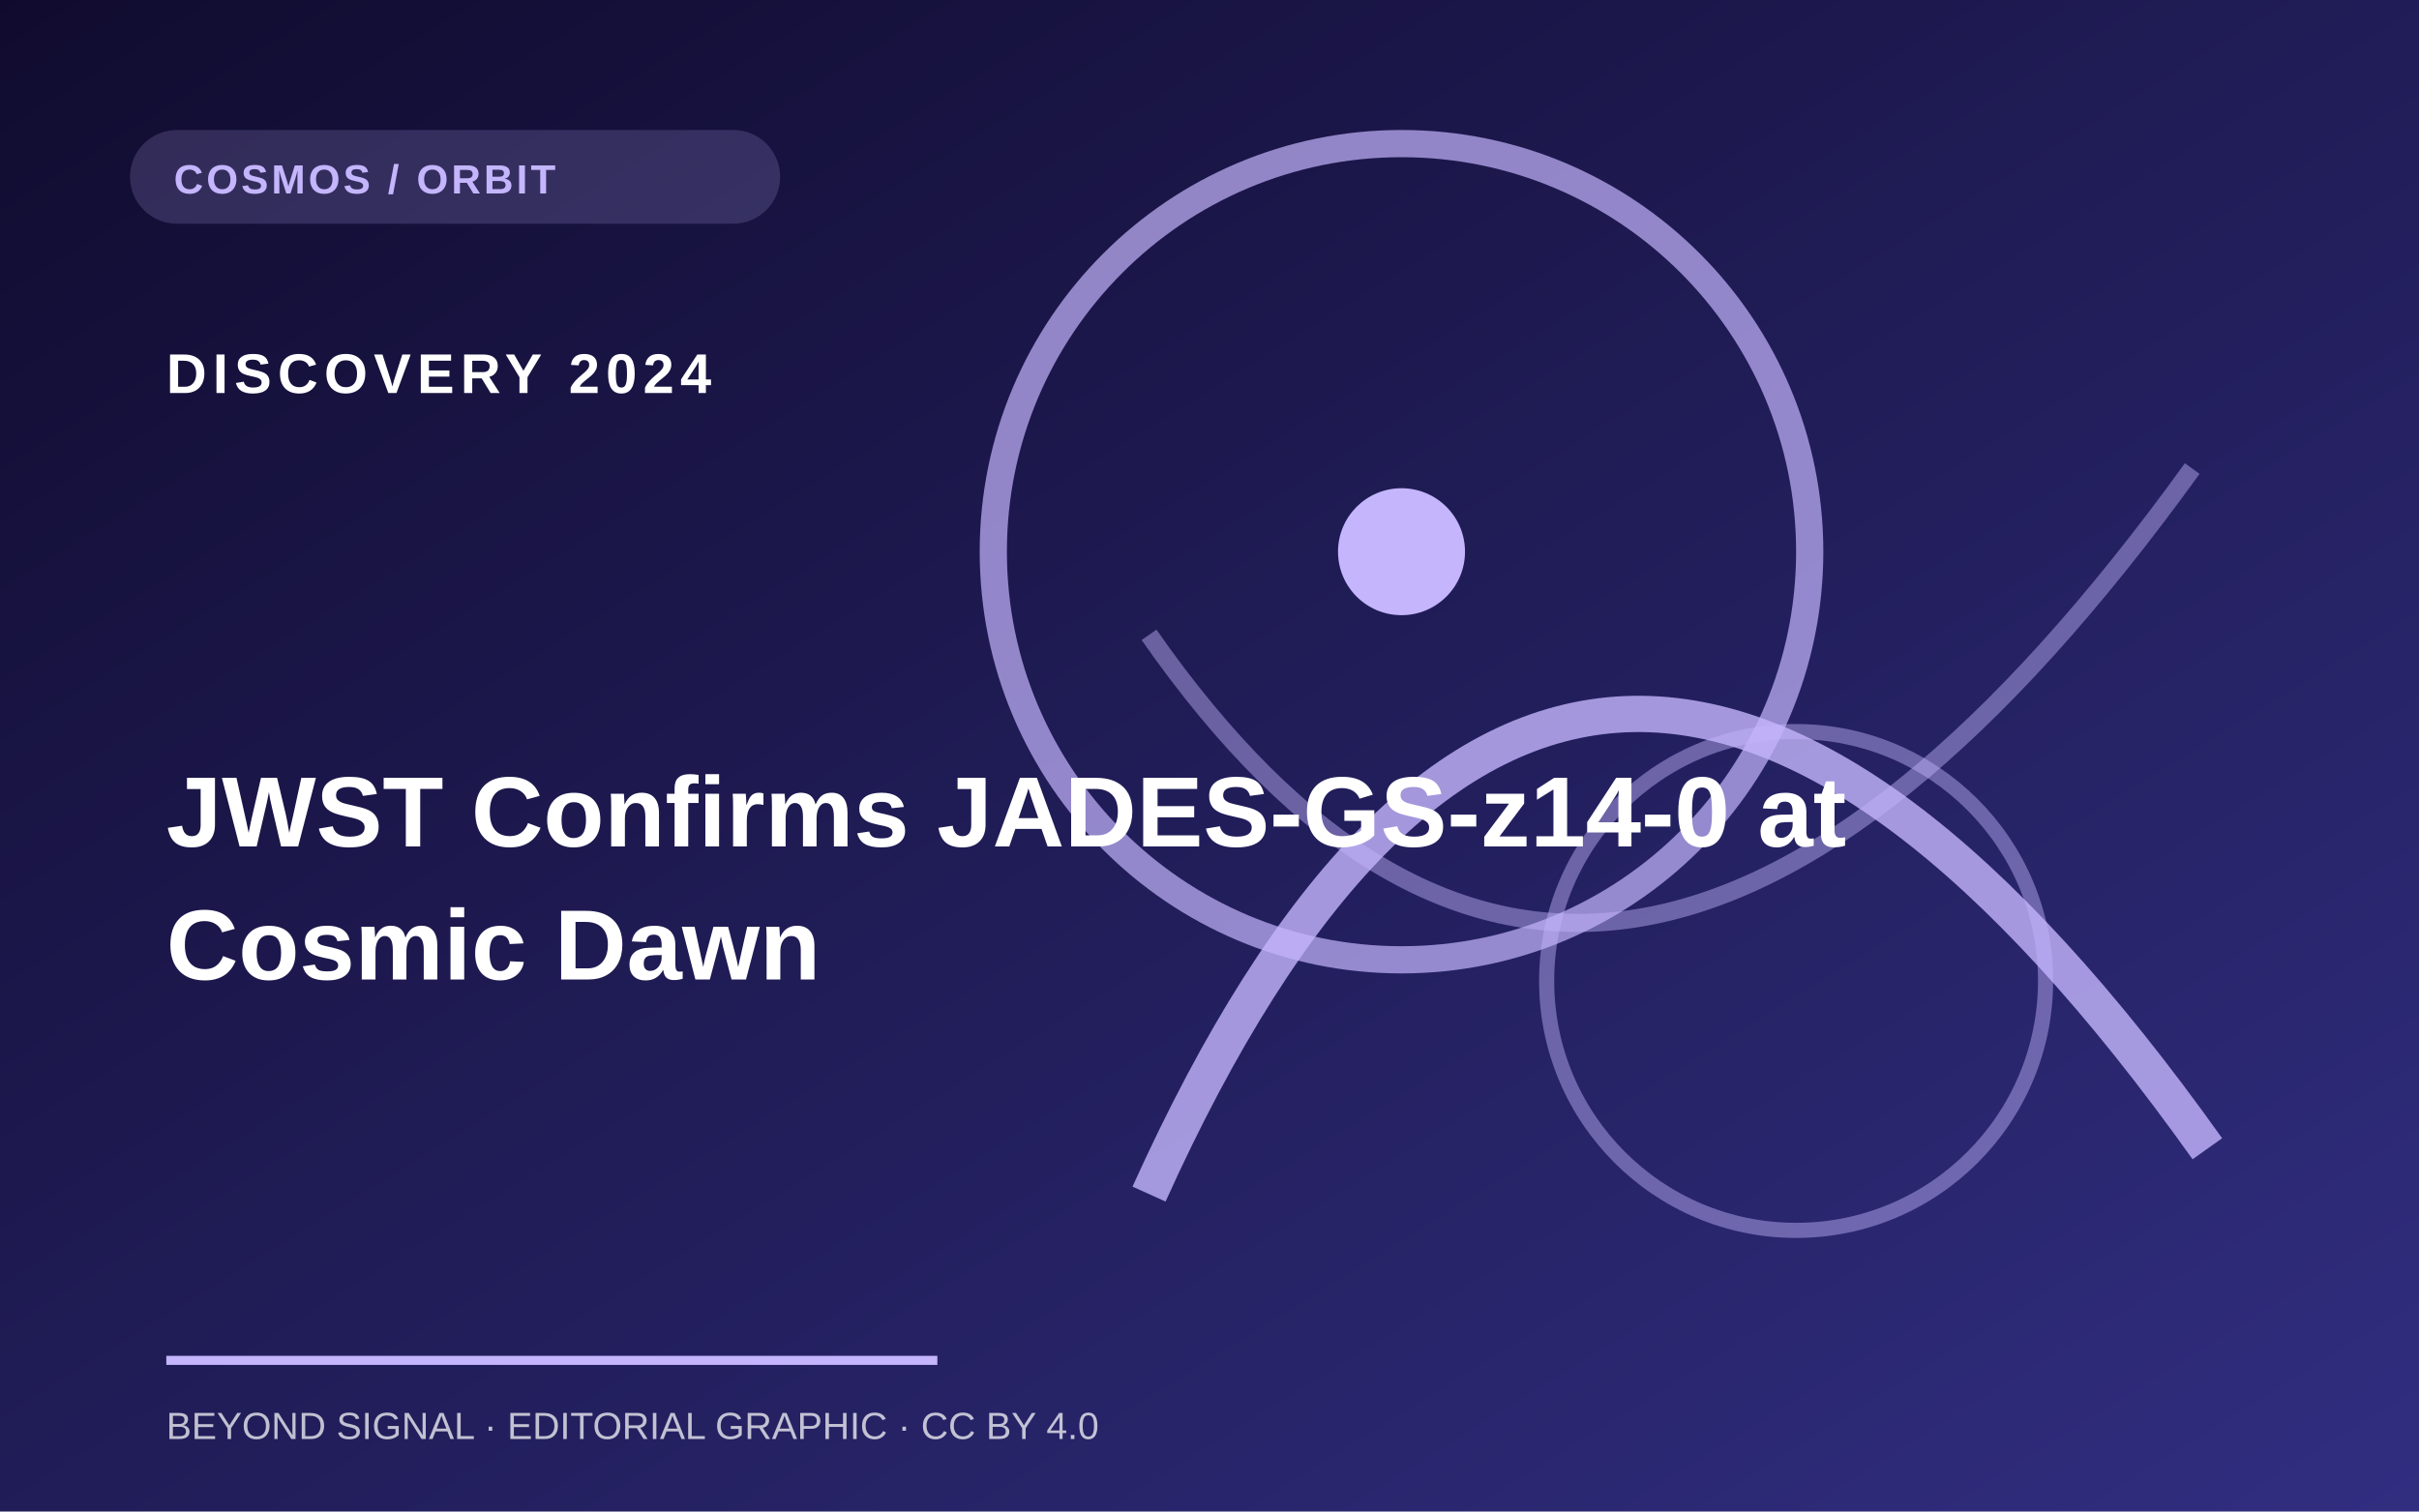
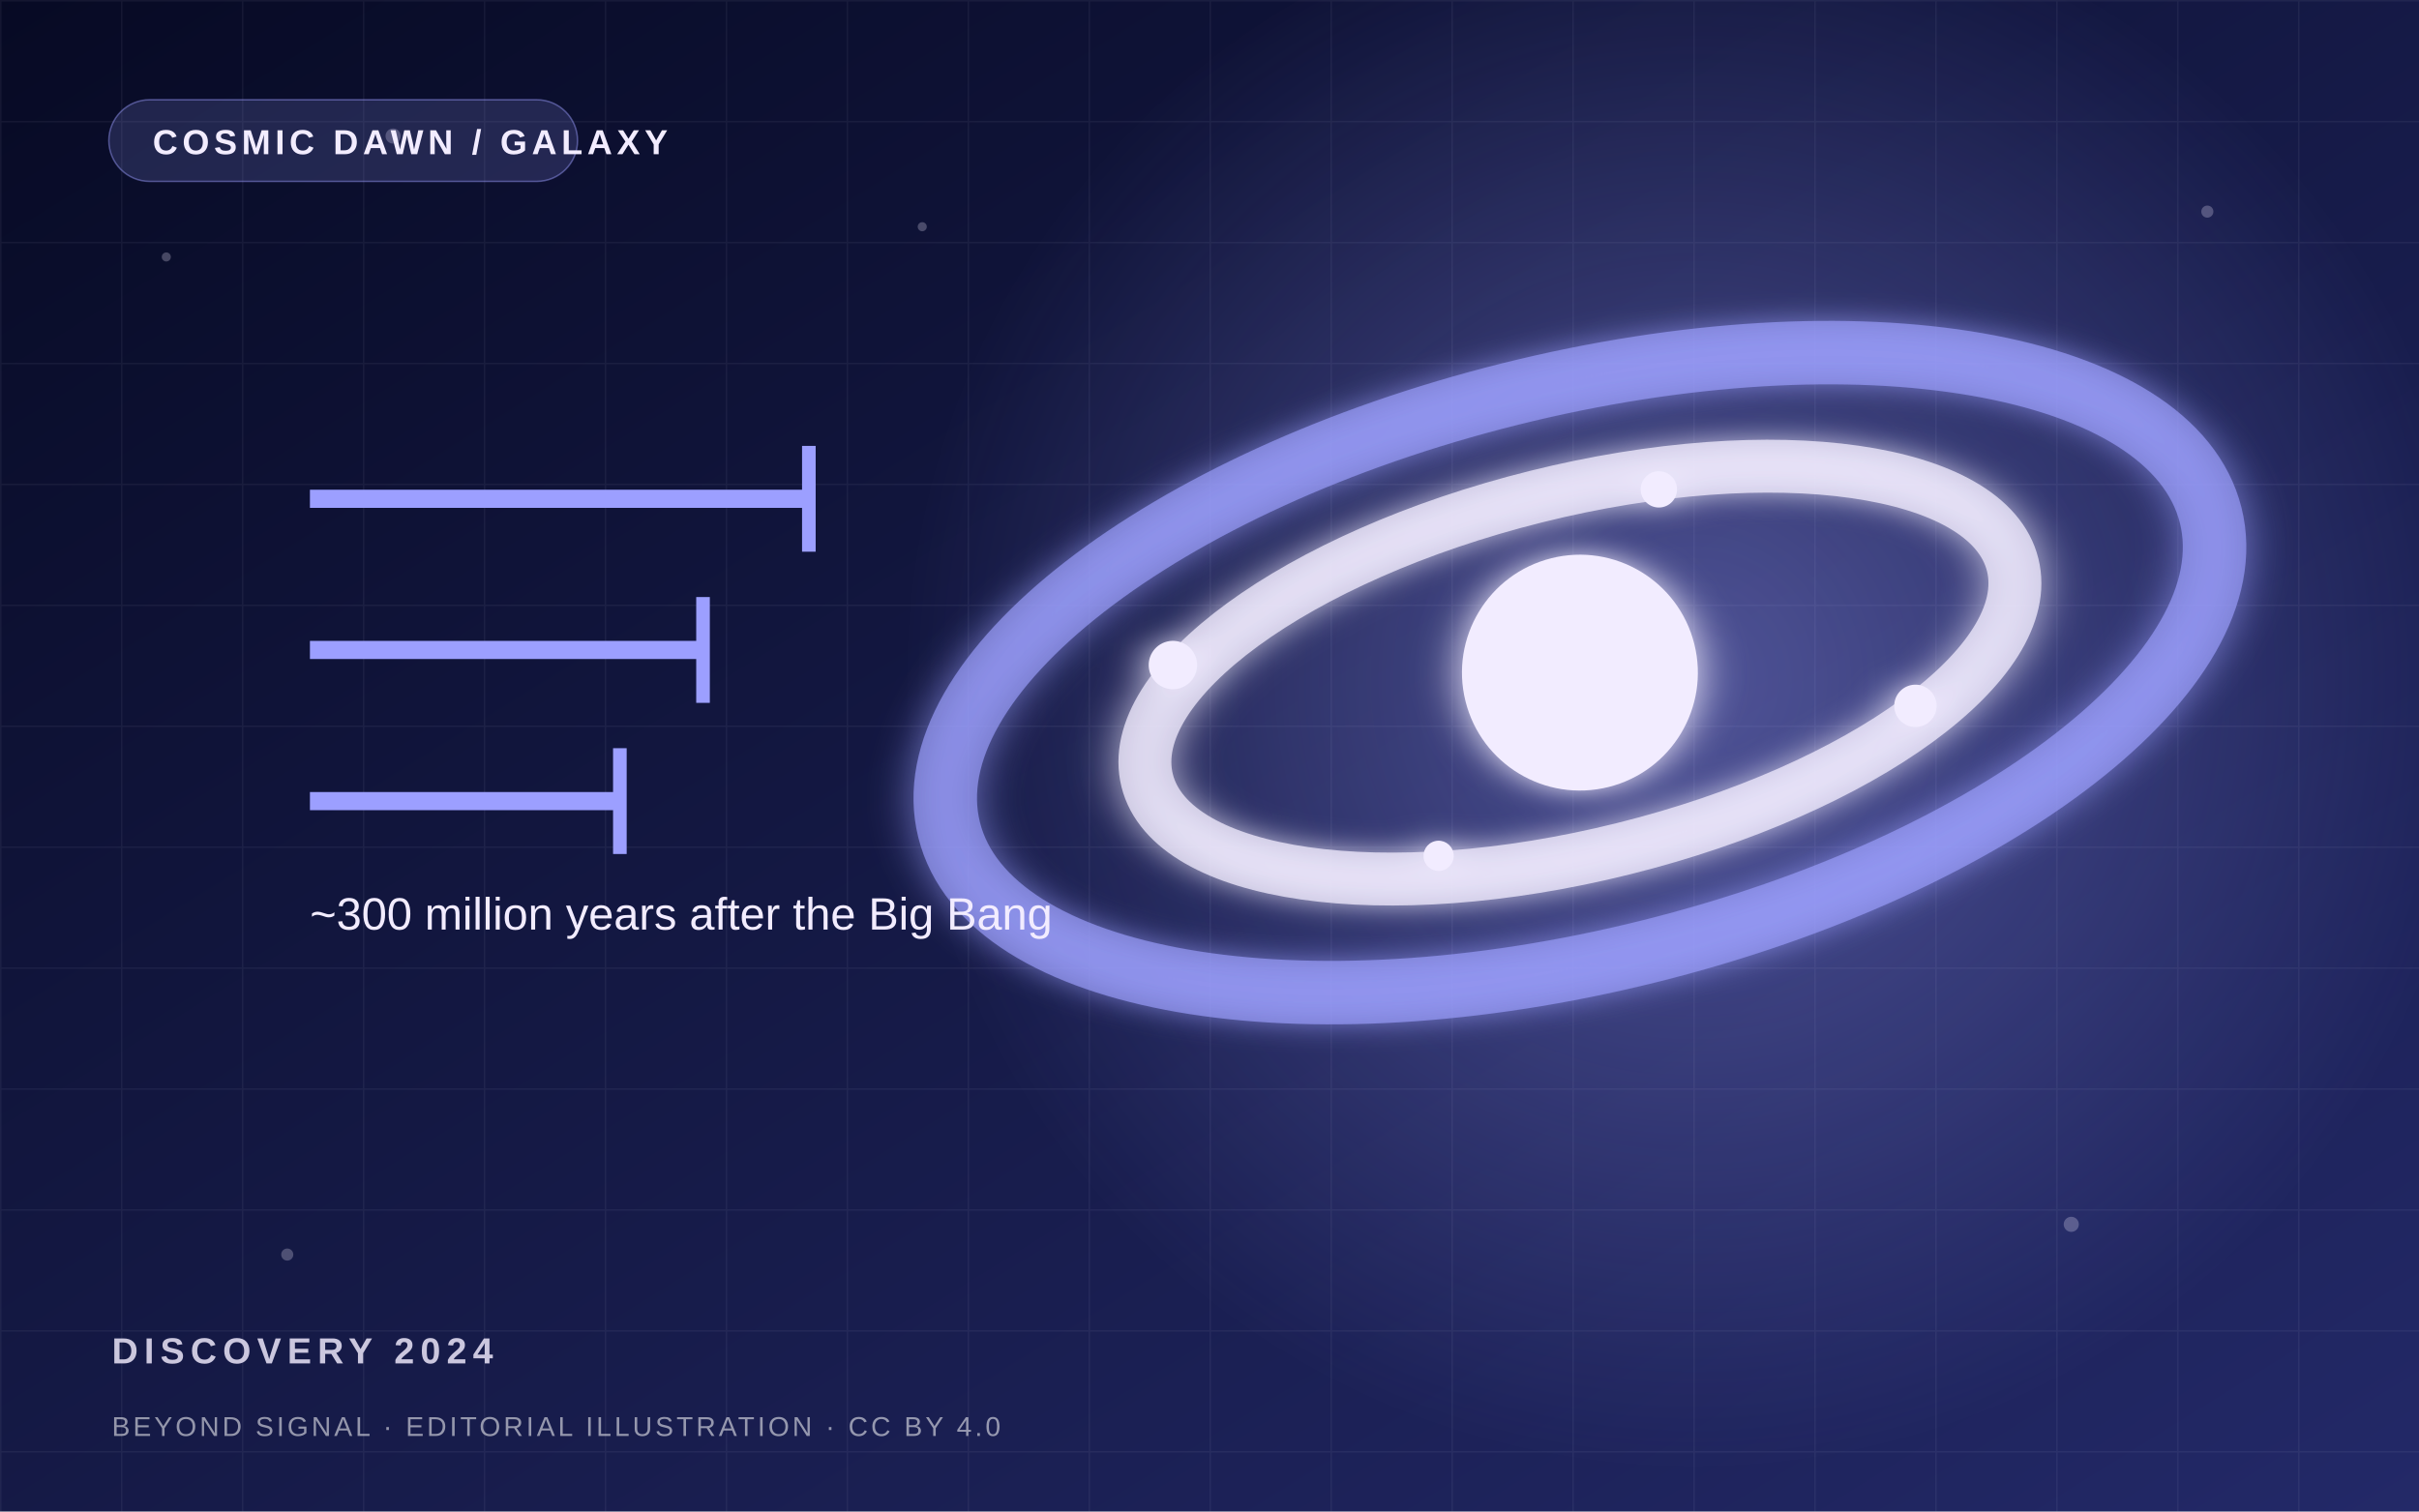
<svg xmlns="http://www.w3.org/2000/svg" width="1600" height="1000" viewBox="0 0 1600 1000" role="img" aria-labelledby="t d">
  <defs>
-     <linearGradient id="g" x2="1" y2="1">
-       <stop stop-color="#100b2e" />
-       <stop offset="1" stop-color="#312e81" />
+     <linearGradient id="bg" x1="0" y1="0" x2="1" y2="1">
+       <stop stop-color="#070a24" />
+       <stop offset="1" stop-color="#232968" />
    </linearGradient>
+     <radialGradient id="halo">
+       <stop stop-color="#9c9fff" stop-opacity=".42" />
+       <stop offset="1" stop-color="#9c9fff" stop-opacity="0" />
+     </radialGradient>
+     <linearGradient id="shine" x1="0" x2="1">
+       <stop stop-color="#f2ecff" />
+       <stop offset="1" stop-color="#9c9fff" />
+     </linearGradient>
+     <filter id="glow">
+       <feGaussianBlur stdDeviation="12" result="b" />
+       <feMerge>
+         <feMergeNode in="b" />
+         <feMergeNode in="SourceGraphic" />
+       </feMerge>
+     </filter>
+     <pattern id="grid" width="80" height="80" patternUnits="userSpaceOnUse">
+       <path d="M80 0H0V80" fill="none" stroke="#f2ecff" stroke-opacity=".055" stroke-width="2" />
+     </pattern>
  </defs>
-   <rect width="1600" height="1000" fill="url(#g)" />
-   <g fill="none" stroke="#c4b5fd">
-     <circle cx="927" cy="365" r="270" stroke-width="18" opacity=".7" />
-     <circle cx="1188" cy="649" r="165" stroke-width="10" opacity=".45" />
-     <path d="M760 790 Q1040 170 1460 760" stroke-width="24" opacity=".8" />
-     <path d="M760 420 Q1060 850 1450 310" stroke-width="12" opacity=".45" />
+   <rect width="1600" height="1000" fill="url(#bg)" />
+   <rect width="1600" height="1000" fill="url(#grid)" />
+   <circle cx="1120" cy="450" r="520" fill="url(#halo)" />
+   <g opacity=".26" fill="#f2ecff">
+     <circle cx="110" cy="170" r="3" />
+     <circle cx="260" cy="90" r="5" />
+     <circle cx="1460" cy="140" r="4" />
+     <circle cx="1370" cy="810" r="5" />
+     <circle cx="190" cy="830" r="4" />
+     <circle cx="610" cy="150" r="3" />
  </g>
-   <circle cx="927" cy="365" r="42" fill="#c4b5fd" />
-   <rect x="86" y="86" width="430" height="62" rx="31" fill="#c4b5fd" opacity=".18" />
-   <text x="115" y="128" fill="#c4b5fd" font-family="Arial,sans-serif" font-size="27" font-weight="700" letter-spacing="2">COSMOS / ORBIT</text>
-   <text x="110" y="260" fill="white" font-family="Arial,sans-serif" font-size="37" font-weight="700" letter-spacing="4">DISCOVERY 2024</text>
-   <text fill="white" font-family="Arial,sans-serif" font-size="66" font-weight="800">
-     <tspan x="110" y="560">JWST Confirms JADES-GS-z14-0 at</tspan>
-     <tspan x="110" y="648">Cosmic Dawn</tspan>
-   </text>
-   <line x1="110" y1="900" x2="620" y2="900" stroke="#c4b5fd" stroke-width="6" />
-   <text x="110" y="952" fill="white" opacity=".72" font-family="Arial,sans-serif" font-size="25">BEYOND SIGNAL · EDITORIAL GRAPHIC · CC BY 4.0</text>
+   <g>
+     <g transform="translate(1045 445) rotate(-14)" filter="url(#glow)">
+       <ellipse rx="430" ry="190" fill="none" stroke="#9c9fff" stroke-width="42" opacity=".65" />
+       <ellipse rx="295" ry="120" fill="none" stroke="#f2ecff" stroke-width="35" opacity=".75" />
+       <circle r="78" fill="#f2ecff" />
+       <g fill="#f2ecff">
+         <circle cx="-260" cy="-70" r="16" />
+         <circle cx="210" cy="75" r="14" />
+         <circle cx="80" cy="-105" r="12" />
+         <circle cx="-120" cy="95" r="10" />
+       </g>
+     </g>
+     <g transform="translate(205 330)" fill="none" stroke="#9c9fff">
+       <path d="M0 0h330" stroke-width="12" />
+       <path d="M0 100h260" stroke-width="12" />
+       <path d="M0 200h205" stroke-width="12" />
+       <path d="M330-35v70M260 65v70M205 165v70" stroke-width="9" />
+     </g>
+     <text x="205" y="615" fill="#f2ecff" font-family="Arial" font-size="30">~300 million years after the Big Bang</text>
+   </g>
+   <g font-family="Arial,Helvetica,sans-serif">
+     <rect x="72" y="66" width="310" height="54" rx="27" fill="#9c9fff" fill-opacity=".17" stroke="#9c9fff" stroke-opacity=".45" />
+     <text x="101" y="102" fill="#f2ecff" font-size="23" font-weight="700" letter-spacing="3">COSMIC DAWN / GALAXY</text>
+     <text x="74" y="902" fill="#f2ecff" fill-opacity=".82" font-size="24" font-weight="700" letter-spacing="4">DISCOVERY 2024</text>
+     <text x="74" y="950" fill="white" fill-opacity=".54" font-size="18" letter-spacing="2">BEYOND SIGNAL · EDITORIAL ILLUSTRATION · CC BY 4.0</text>
+   </g>
</svg>
